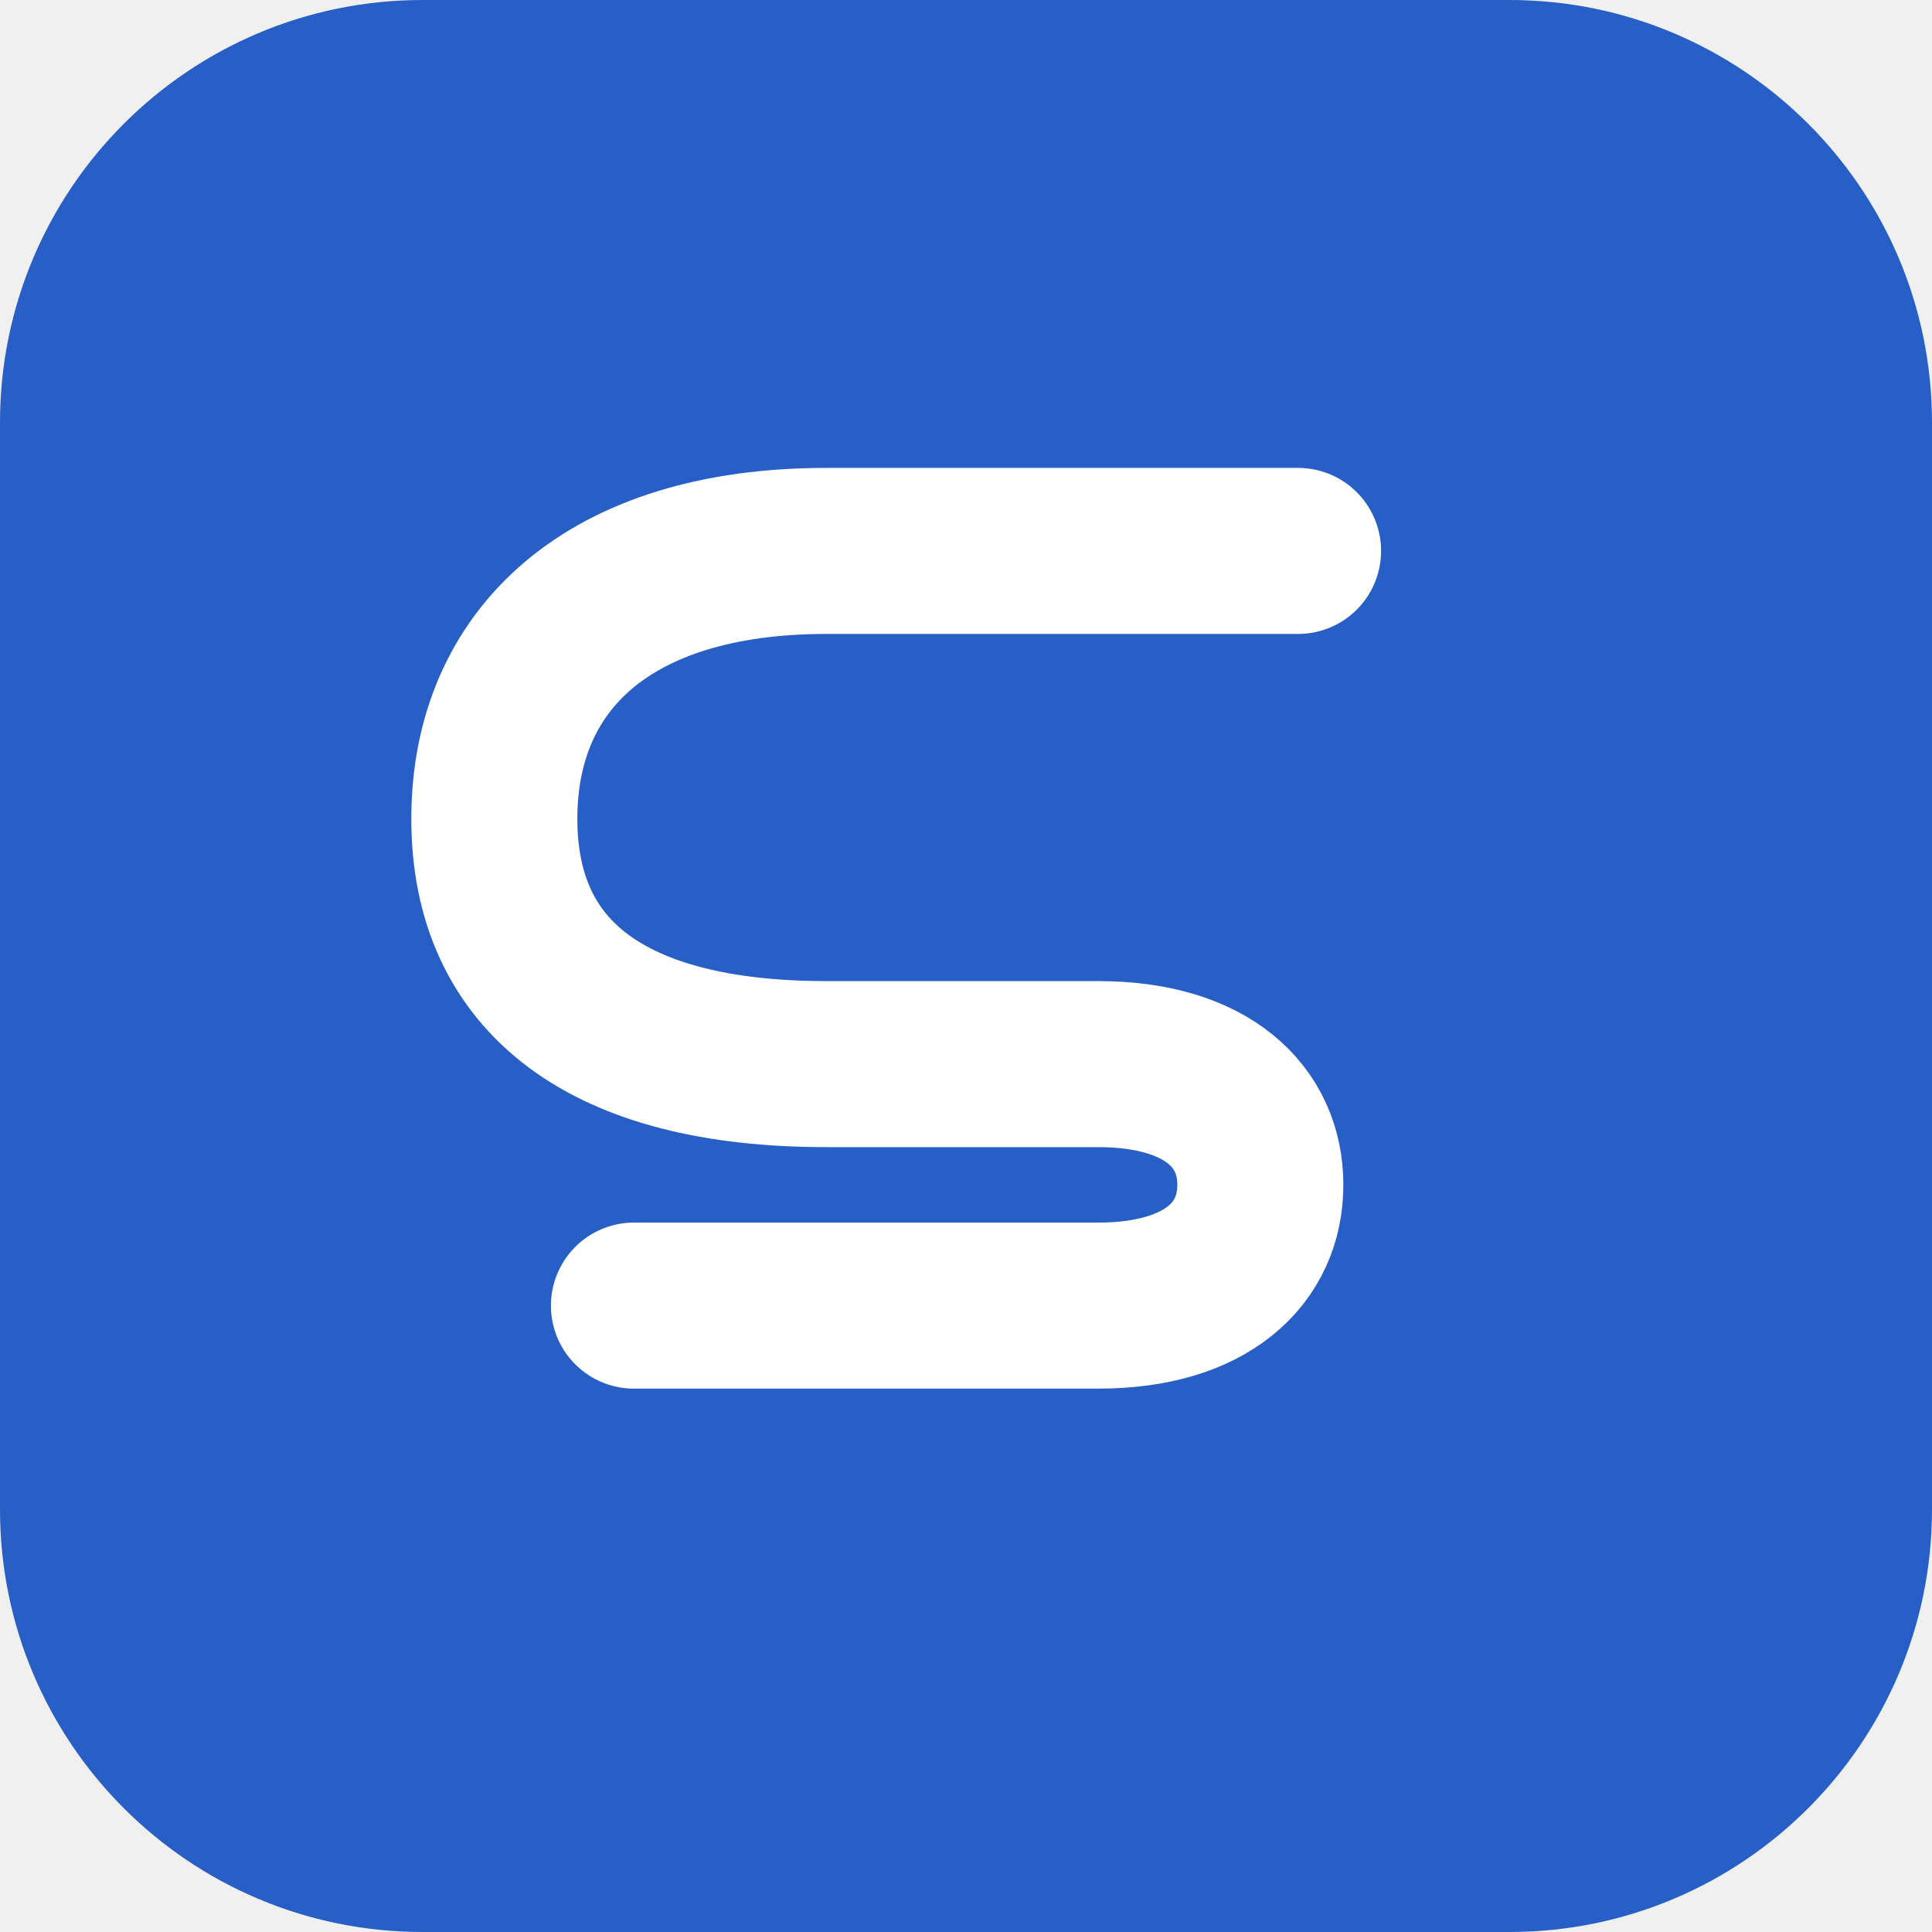
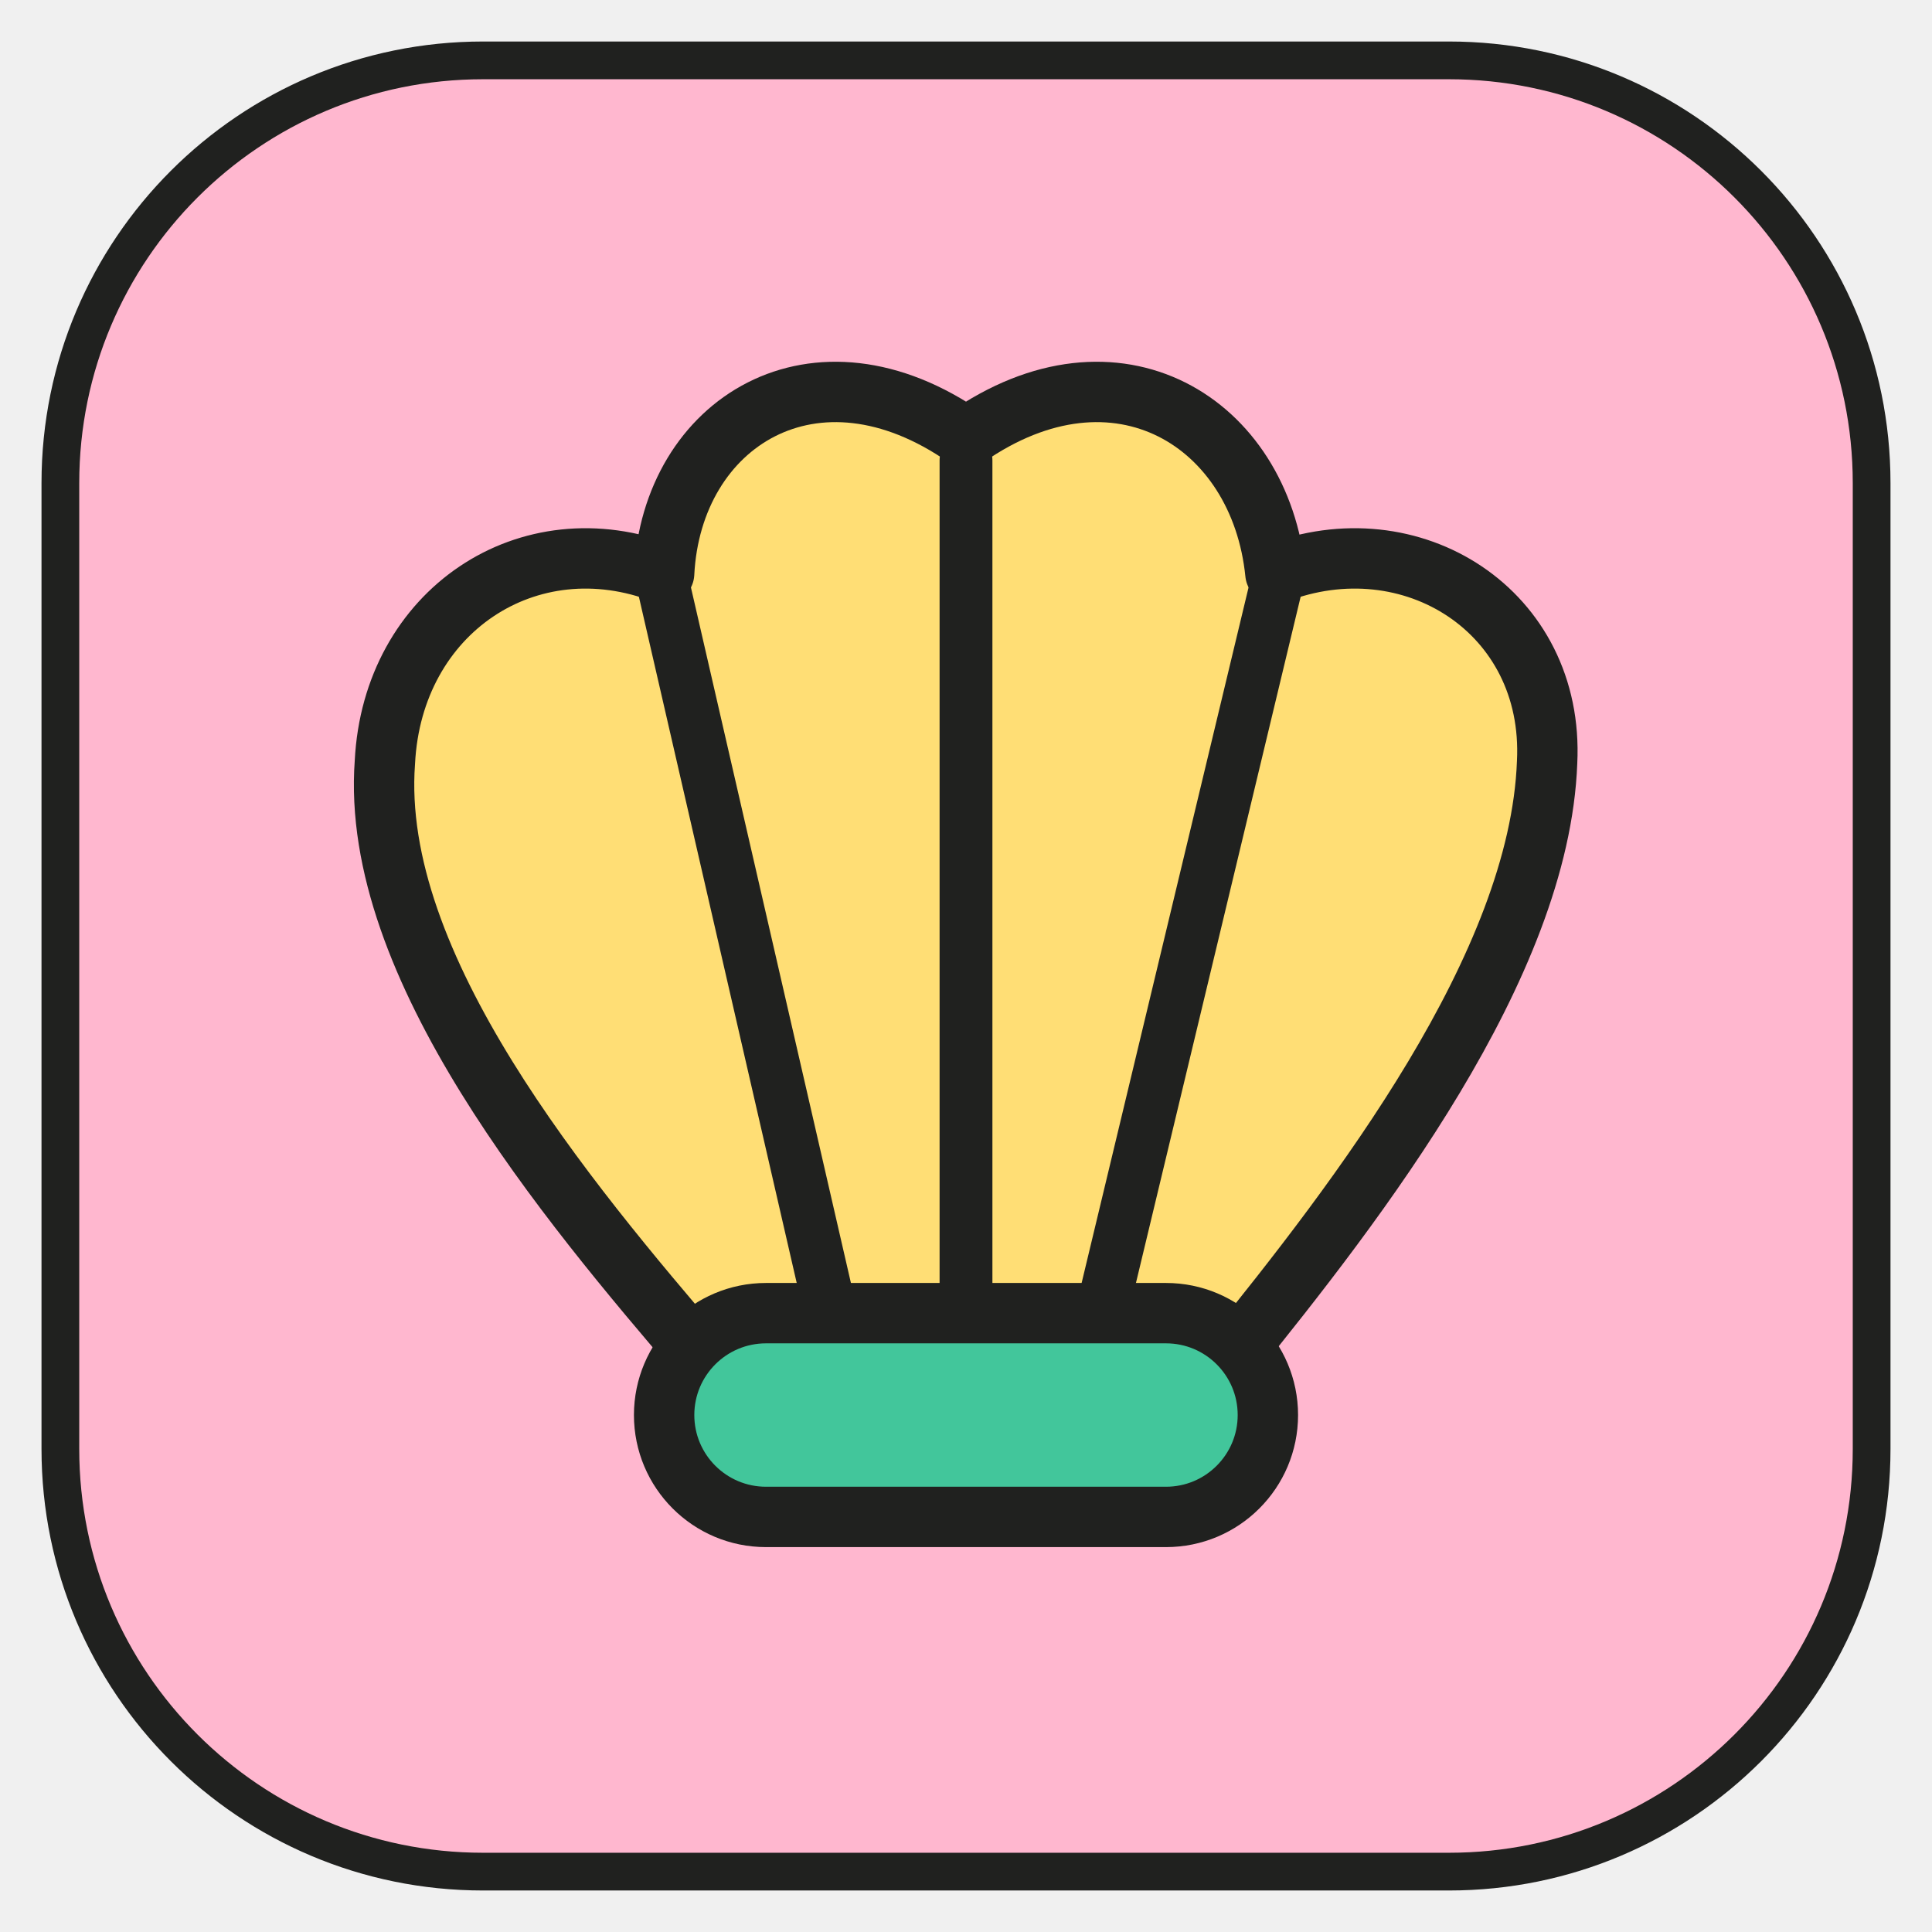
- <svg xmlns="http://www.w3.org/2000/svg" width="512" height="512" viewBox="0 0 512 512">
-   <rect width="512" height="512" rx="112" fill="#285fc7" />
-   <path d="M344 146H219c-58 0-88 29-88 71s30 65 88 65h72c29 0 43 14 43 32s-14 32-43 32H168" fill="none" stroke="#fff" stroke-width="44" stroke-linecap="round" stroke-linejoin="round" />
+ <svg xmlns="http://www.w3.org/2000/svg" width="1024" height="1024" viewBox="0 0 256 256">
+   <rect x="8" y="8" width="240" height="240" rx="56" fill="#ffb7cf" stroke="#20211f" stroke-width="5" />
+   <path d="M93 180C75 159 49 128 51 101C52 81 70 69 88 76C89 56 108 44 128 58C148 44 167 56 169 76C187 69 206 81 205 101C204 128 180 159 163 180Z" fill="#ffde75" stroke="#20211f" stroke-width="8" stroke-linejoin="round" />
+   <path d="M88 78L111 178M128 61V178M169 78L145 178" fill="none" stroke="#20211f" stroke-width="7" stroke-linecap="round" />
+   <rect x="88" y="174" width="80" height="27" rx="13.5" fill="#42c69b" stroke="#20211f" stroke-width="8" />
</svg>
